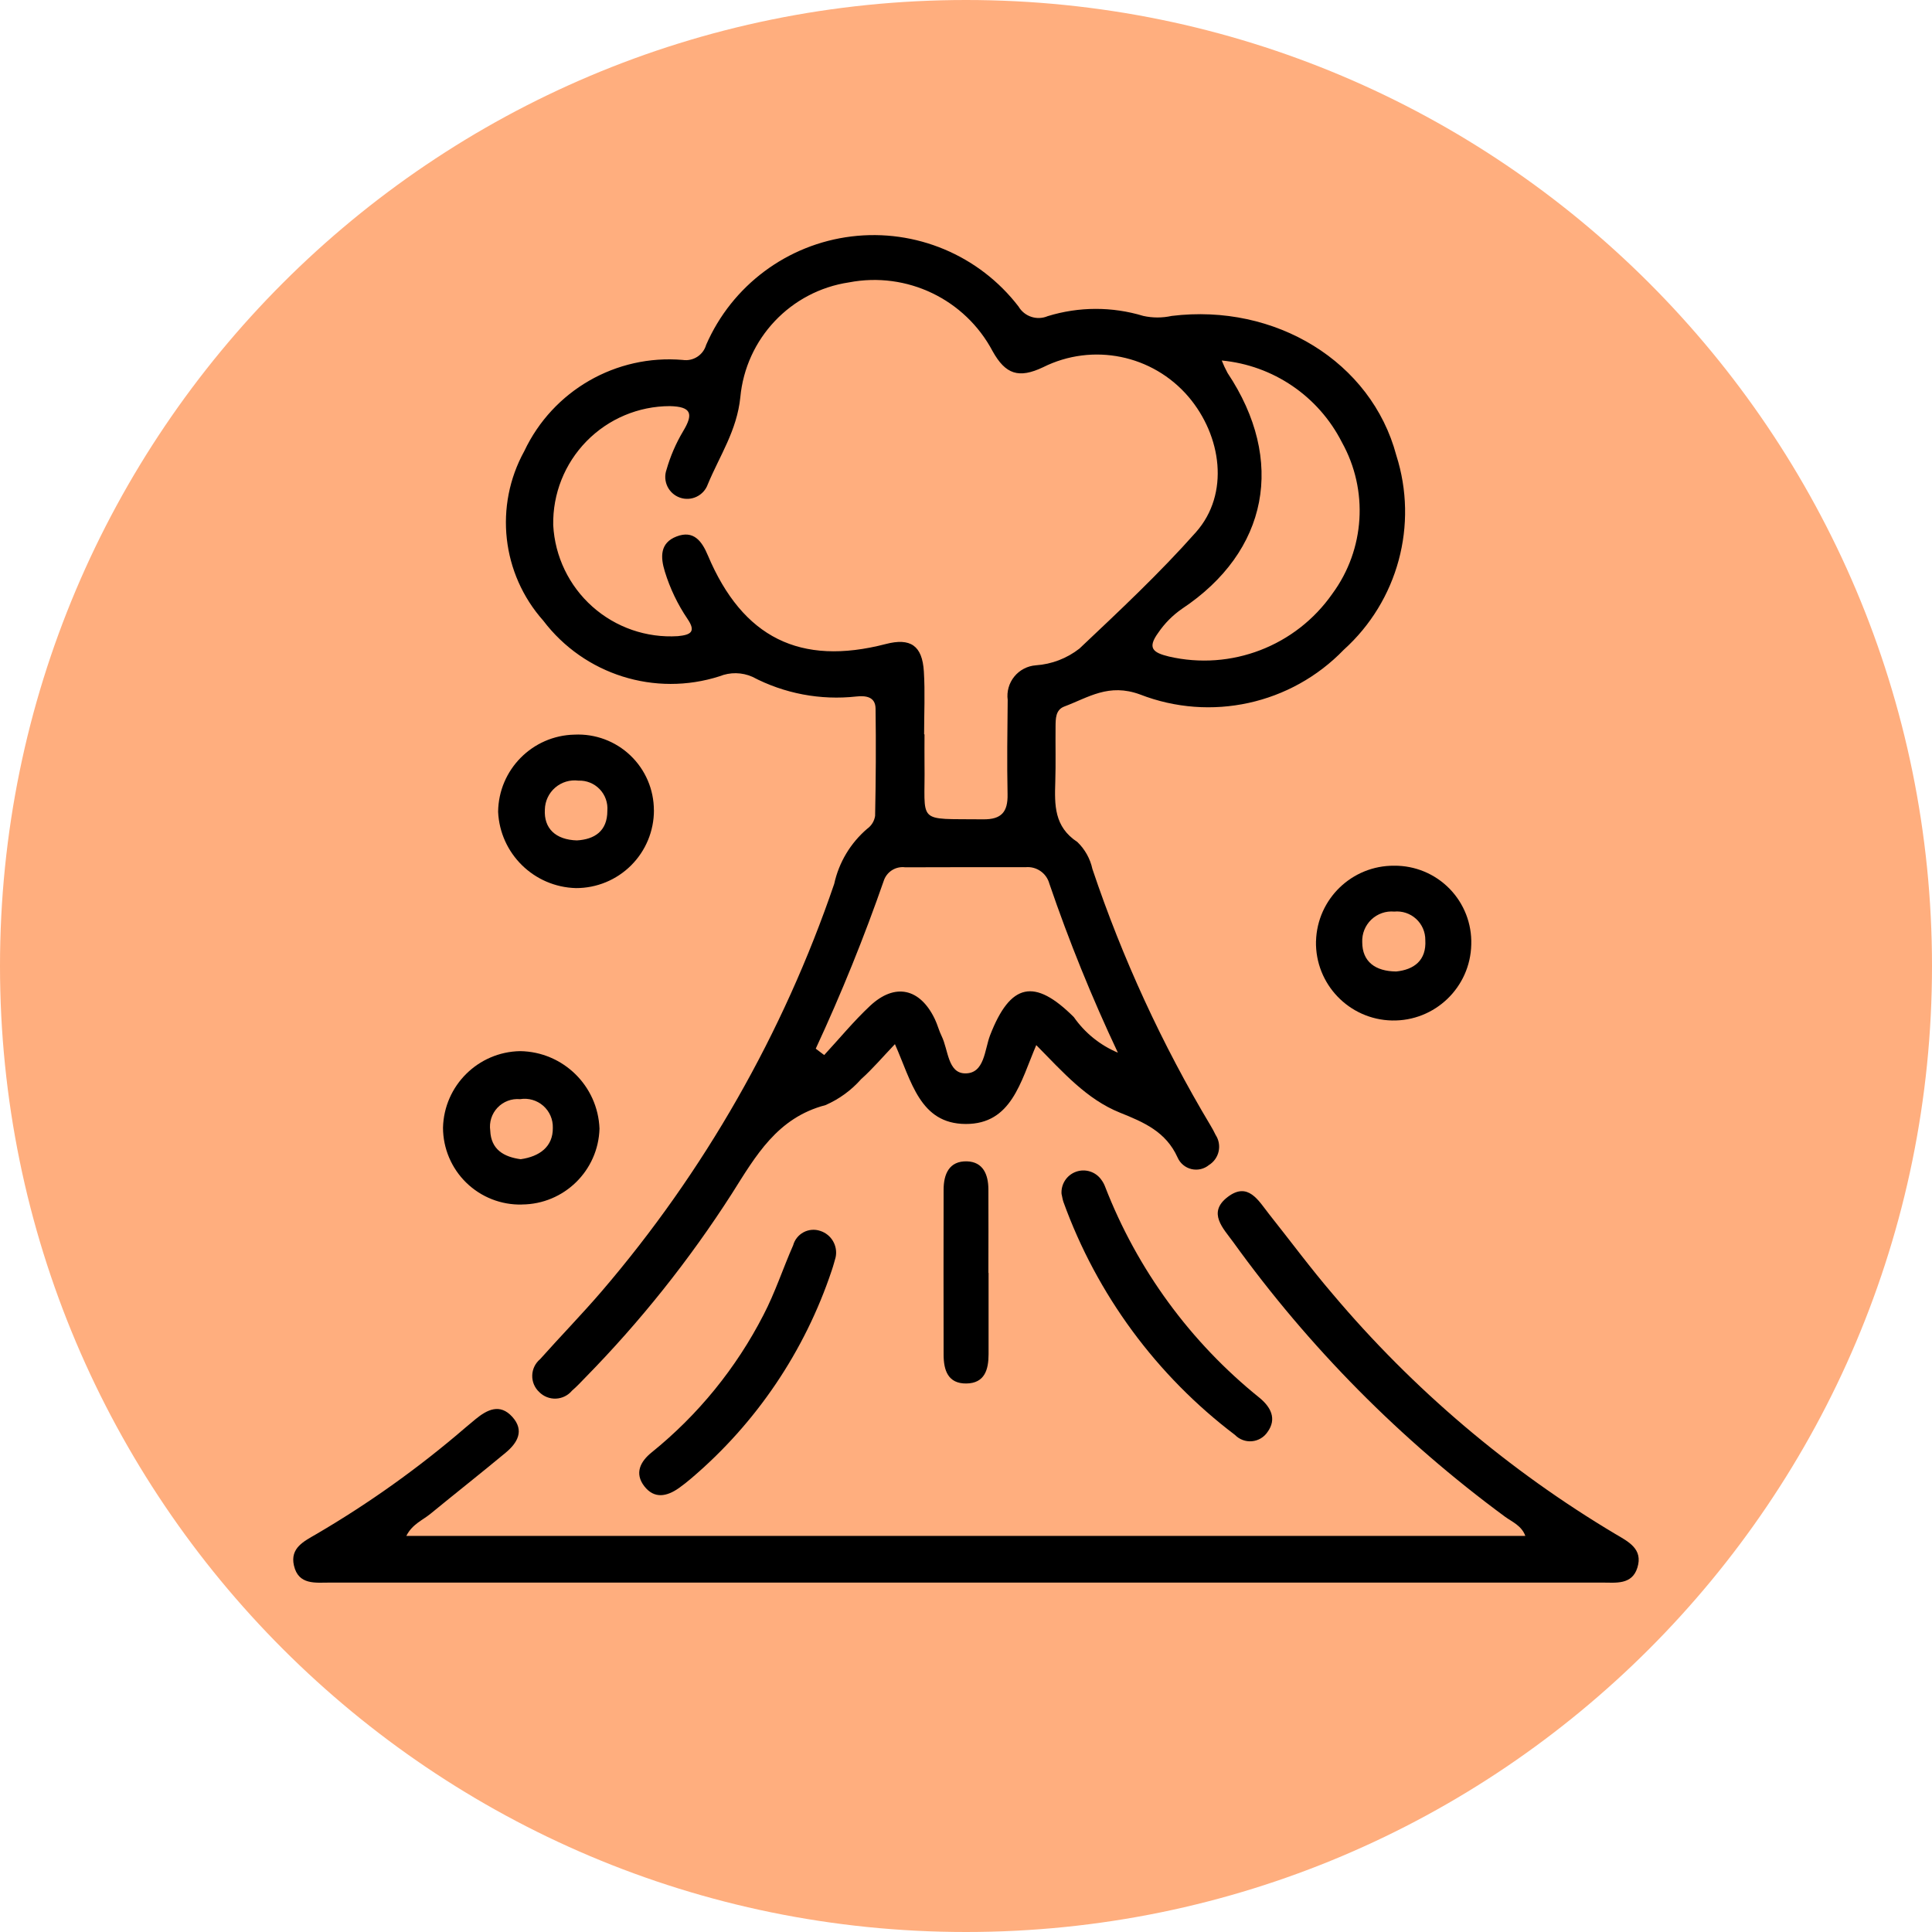
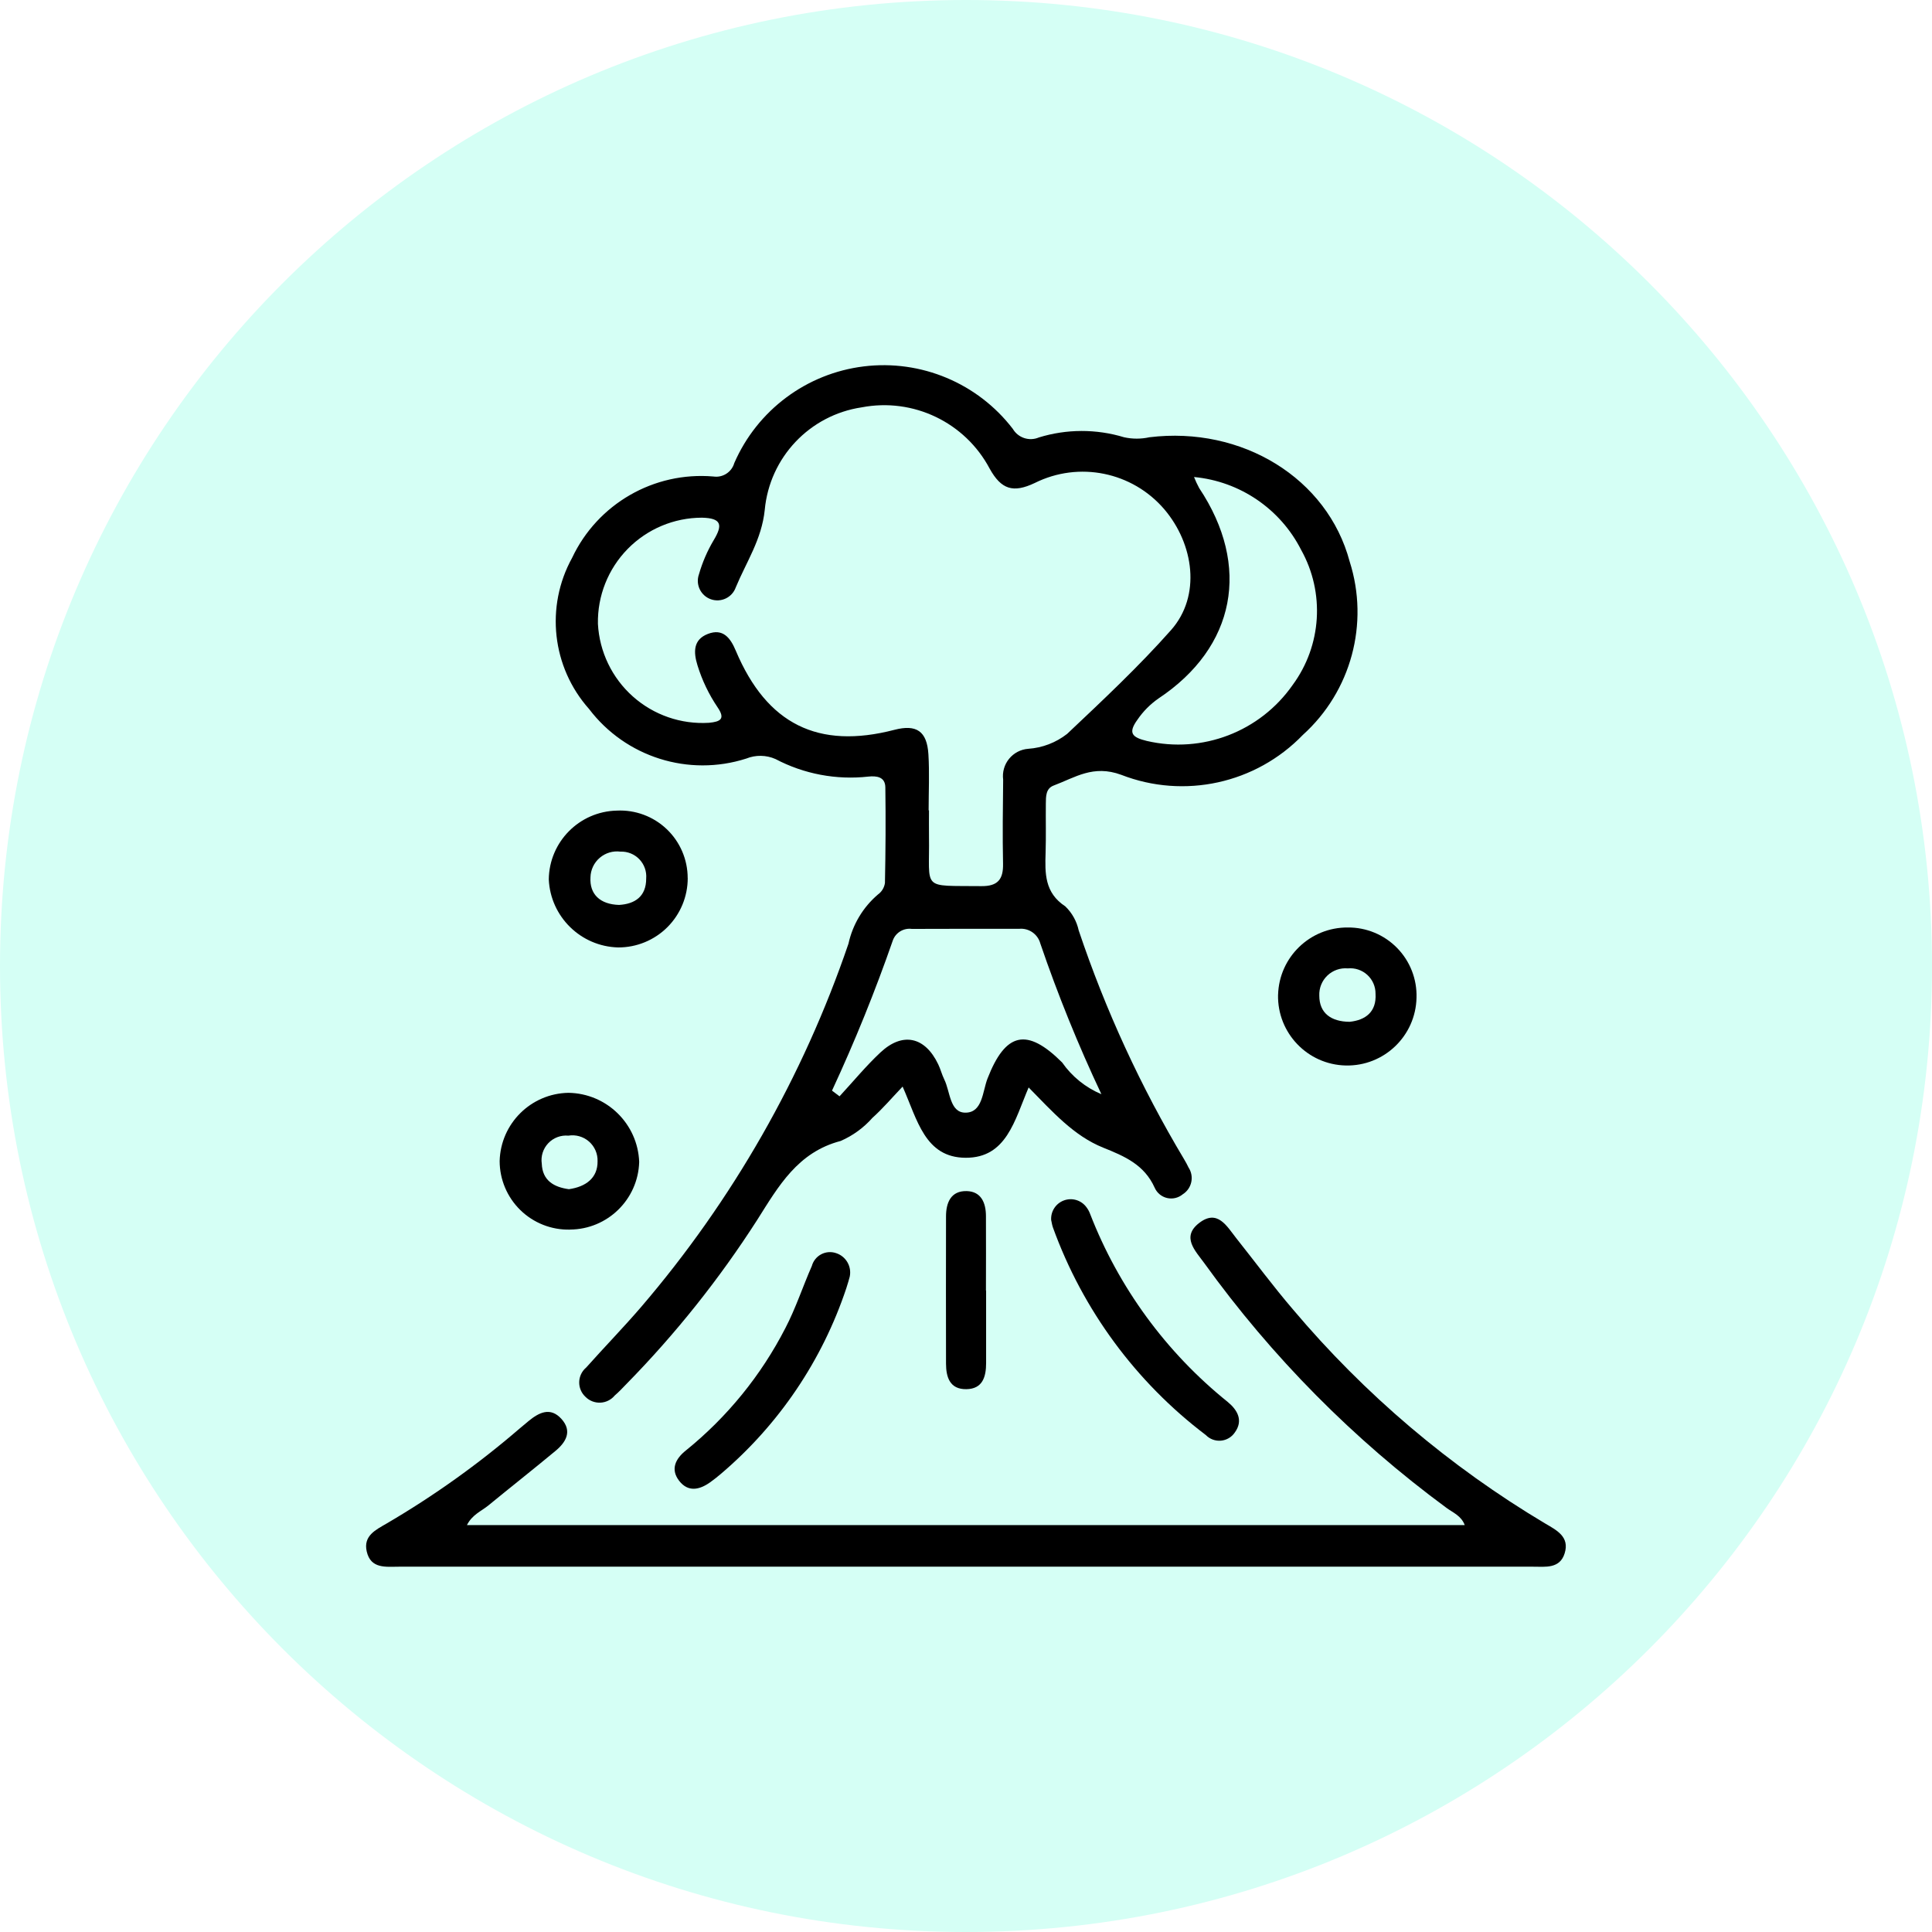
- <svg xmlns="http://www.w3.org/2000/svg" width="107" height="107" viewBox="0 0 107 107">
+ <svg xmlns="http://www.w3.org/2000/svg" width="120" height="120" viewBox="0 0 120 120">
  <defs>
    <clipPath id="clip-path">
      <rect id="Rectángulo_379717" data-name="Rectángulo 379717" width="74.516" height="74.636" fill="none" />
    </clipPath>
  </defs>
-   <g id="Grupo_1081388" data-name="Grupo 1081388" transform="translate(-117 -2575.418)">
-     <g id="Grupo_156312" data-name="Grupo 156312" transform="translate(-171.668 -1872.582)">
-       <path id="Elipse_5845" data-name="Elipse 5845" d="M53.5,0A53.5,53.5,0,1,1,0,53.5,53.5,53.5,0,0,1,53.5,0Z" transform="translate(288.668 4448)" fill="#ffae7e" />
-     </g>
-     <g id="Grupo_1081208" data-name="Grupo 1081208" transform="translate(133.242 2588.438)">
+   <g id="Grupo_1081417" data-name="Grupo 1081417" transform="translate(-182.5 -2569.034)">
+     <circle id="Elipse_5978" data-name="Elipse 5978" cx="60" cy="60" r="60" transform="translate(182.5 2569.034)" fill="#d5fff5" />
+     <g id="Grupo_1081208" data-name="Grupo 1081208" transform="translate(205.241 2591.716)">
      <g id="Grupo_1081207" data-name="Grupo 1081207" transform="translate(0 0)" clip-path="url(#clip-path)">
        <path id="Trazado_834177" data-name="Trazado 834177" d="M45.89,44.862c-.874,2.047-1.373,4.377-3.91,4.367s-3-2.361-3.917-4.421c-.688.72-1.239,1.374-1.871,1.937a5.626,5.626,0,0,1-1.977,1.44c-2.672.7-3.857,2.806-5.181,4.9a63.427,63.427,0,0,1-8.13,10.2c-.236.243-.467.493-.724.712a1.227,1.227,0,0,1-1.818.078,1.213,1.213,0,0,1,.049-1.819c1.126-1.264,2.309-2.478,3.413-3.762A68.853,68.853,0,0,0,34.7,35.932a5.586,5.586,0,0,1,1.83-3.055,1.066,1.066,0,0,0,.435-.711c.041-1.982.054-3.965.025-5.947-.01-.658-.547-.72-1.065-.665a10,10,0,0,1-5.758-1.091,2.332,2.332,0,0,0-1.816-.029,8.862,8.862,0,0,1-9.765-3.082,8.179,8.179,0,0,1-1.05-9.388,8.865,8.865,0,0,1,8.772-5.05,1.17,1.17,0,0,0,1.3-.836,10.117,10.117,0,0,1,17.3-2.122,1.29,1.29,0,0,0,1.617.533,9.049,9.049,0,0,1,5.294-.012,3.647,3.647,0,0,0,1.571,0c5.75-.705,11.058,2.538,12.439,7.716A10.291,10.291,0,0,1,62.92,22.967a10.426,10.426,0,0,1-11.281,2.475c-1.738-.638-2.854.164-4.195.667-.493.185-.48.685-.485,1.122-.011,1.016.017,2.034-.015,3.049-.041,1.28-.067,2.488,1.223,3.333A2.938,2.938,0,0,1,49,35.107a72.871,72.871,0,0,0,6.546,14.213,5.772,5.772,0,0,1,.275.511,1.192,1.192,0,0,1-.361,1.668,1.12,1.12,0,0,1-1.743-.414c-.646-1.432-1.87-1.952-3.2-2.486-1.831-.738-3.132-2.219-4.627-3.738M39.681,27.65h.02c0,.532-.007,1.065,0,1.6.053,3.41-.539,3.064,3.25,3.107,1.017.011,1.37-.414,1.35-1.389-.036-1.74-.012-3.483.007-5.224a1.7,1.7,0,0,1,1.559-1.917,4.405,4.405,0,0,0,2.414-.926c2.211-2.088,4.451-4.185,6.452-6.445,1.885-2.128,1.422-5.343-.411-7.5a6.671,6.671,0,0,0-8.051-1.639c-1.348.64-2.083.4-2.8-.89a7.415,7.415,0,0,0-7.951-3.808A7.1,7.1,0,0,0,29.5,8.986c-.19,1.845-1.146,3.238-1.8,4.814a1.213,1.213,0,0,1-2.287-.81,9,9,0,0,1,.914-2.118c.581-.959.483-1.373-.73-1.4a6.47,6.47,0,0,0-6.459,6.593,6.506,6.506,0,0,0,6.9,6.147c.714-.069,1.026-.238.535-.958a9.811,9.811,0,0,1-1.25-2.608c-.255-.819-.275-1.6.645-1.954.938-.362,1.4.245,1.736,1.05,1.927,4.56,5.115,6.137,9.853,4.906,1.363-.354,2.02.08,2.108,1.519.071,1.157.014,2.321.014,3.482m-6,17.411.466.352c.843-.912,1.636-1.877,2.54-2.724,1.38-1.292,2.772-.978,3.59.737.145.3.227.639.376.941.37.749.334,2.046,1.295,2.061,1.088.017,1.077-1.313,1.389-2.116,1.122-2.888,2.455-3.178,4.637-1a5.624,5.624,0,0,0,2.438,1.969,90.566,90.566,0,0,1-3.794-9.36,1.241,1.241,0,0,0-1.316-.912q-3.333-.005-6.666.006a1.1,1.1,0,0,0-1.168.685,100.769,100.769,0,0,1-3.787,9.356M56.163,6.946a6.387,6.387,0,0,0,.322.69c3.227,4.841,2.261,9.882-2.529,13.065a5.124,5.124,0,0,0-1.31,1.323c-.614.845-.3,1.1.588,1.316a8.656,8.656,0,0,0,9.057-3.48,7.768,7.768,0,0,0,.524-8.39,8.337,8.337,0,0,0-6.652-4.524" transform="translate(-4.741 0)" />
        <path id="Trazado_834178" data-name="Trazado 834178" d="M6.261,93.354H68.236c-.211-.575-.731-.775-1.122-1.061A68.817,68.817,0,0,1,52.056,77.078c-.55-.758-1.442-1.624-.309-2.493s1.708.2,2.3.951c1.174,1.477,2.3,3,3.525,4.429a62.008,62.008,0,0,0,15.65,13.283c.722.426,1.544.826,1.219,1.864-.3.966-1.2.826-1.96.826q-35.22.005-70.44,0c-.809,0-1.756.151-2.005-.95-.22-.974.56-1.337,1.236-1.731a55.876,55.876,0,0,0,8.261-5.9c.184-.158.37-.312.557-.466.65-.533,1.355-.891,2.042-.13s.282,1.445-.373,1.987C10.383,89.891,8.975,91,7.593,92.133c-.432.355-1,.565-1.332,1.221" transform="translate(0 -21.31)" />
        <path id="Trazado_834179" data-name="Trazado 834179" d="M24.541,42.987a4.305,4.305,0,0,1-4.32,4.312,4.43,4.43,0,0,1-4.31-4.226A4.324,4.324,0,0,1,20.138,38.8a4.194,4.194,0,0,1,4.4,4.19m-4.26,1.668c.965-.056,1.686-.509,1.683-1.642a1.544,1.544,0,0,0-1.6-1.668,1.649,1.649,0,0,0-1.861,1.6c-.061,1.043.59,1.676,1.783,1.711" transform="translate(-4.566 -11.134)" />
        <path id="Trazado_834180" data-name="Trazado 834180" d="M16,71.88a4.267,4.267,0,0,1-4.367-4.256,4.35,4.35,0,0,1,4.271-4.24A4.463,4.463,0,0,1,20.3,67.677a4.324,4.324,0,0,1-4.3,4.2m-.06-2.508c1.034-.148,1.789-.687,1.775-1.737A1.561,1.561,0,0,0,15.9,66.044a1.527,1.527,0,0,0-1.651,1.739c.041,1.054.756,1.463,1.7,1.589" transform="translate(-3.34 -18.189)" />
        <path id="Trazado_834181" data-name="Trazado 834181" d="M79.44,53.162a4.3,4.3,0,0,1,4.332-4.18,4.231,4.231,0,0,1,4.266,4.363,4.3,4.3,0,0,1-8.6-.183m4.442,1.678c.989-.1,1.681-.615,1.613-1.74a1.57,1.57,0,0,0-1.721-1.578A1.629,1.629,0,0,0,82,53.217c0,1.08.727,1.614,1.883,1.623" transform="translate(-22.797 -14.056)" />
        <path id="Trazado_834182" data-name="Trazado 834182" d="M59.676,73.966a1.214,1.214,0,0,1,2.205-.8,1.531,1.531,0,0,1,.207.381,27.978,27.978,0,0,0,8.554,11.693c.613.506.973,1.157.439,1.894a1.164,1.164,0,0,1-1.8.161,28.209,28.209,0,0,1-9.5-12.9c-.047-.136-.069-.281-.1-.424" transform="translate(-17.125 -20.843)" />
        <path id="Trazado_834183" data-name="Trazado 834183" d="M37.749,78.776c-.051.176-.122.457-.216.73A25.852,25.852,0,0,1,29.757,91.02c-.221.188-.448.37-.685.538-.666.471-1.367.62-1.922-.1s-.215-1.373.416-1.878a23.672,23.672,0,0,0,6.182-7.6c.646-1.236,1.082-2.582,1.646-3.862a1.168,1.168,0,0,1,1.5-.8,1.263,1.263,0,0,1,.854,1.462" transform="translate(-7.71 -22.168)" />
        <path id="Trazado_834184" data-name="Trazado 834184" d="M53,78.123c0,1.5,0,3,0,4.5,0,.845-.209,1.611-1.23,1.624s-1.258-.738-1.26-1.59q-.009-4.57,0-9.141c0-.863.307-1.6,1.295-1.572.892.028,1.18.732,1.185,1.538.01,1.547,0,3.1,0,4.643h0" transform="translate(-14.492 -20.645)" />
      </g>
    </g>
  </g>
</svg>
